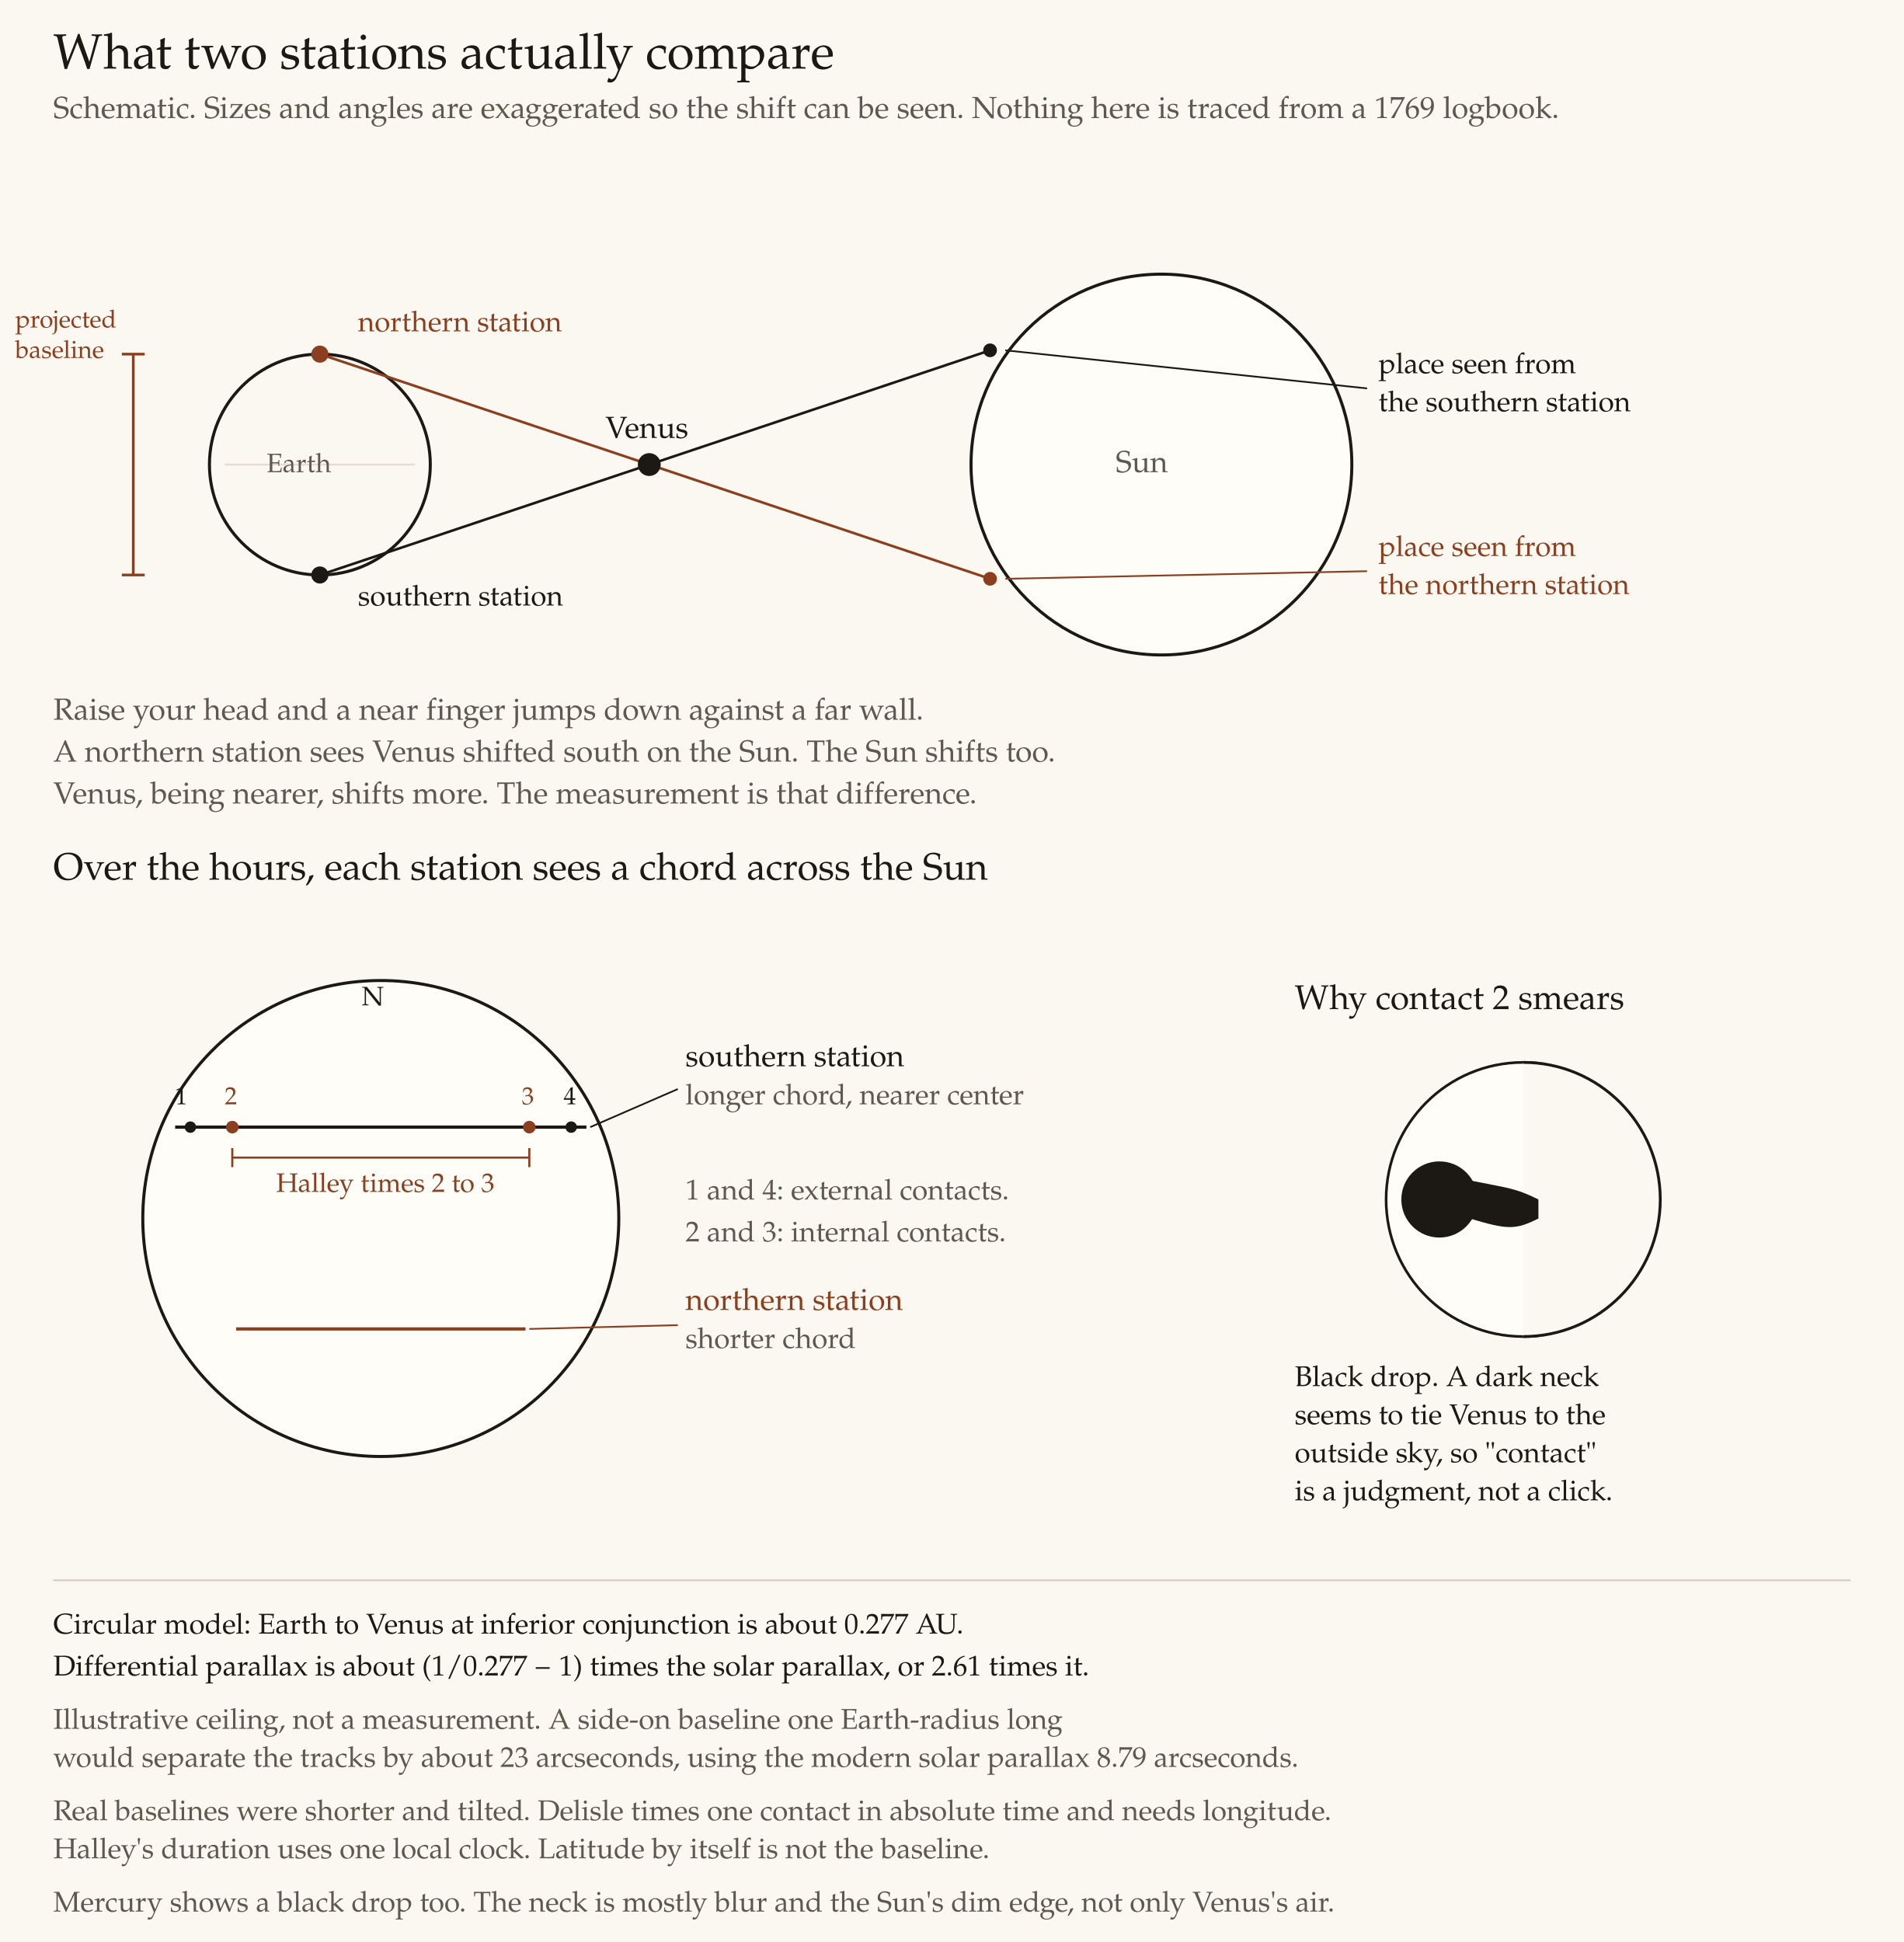
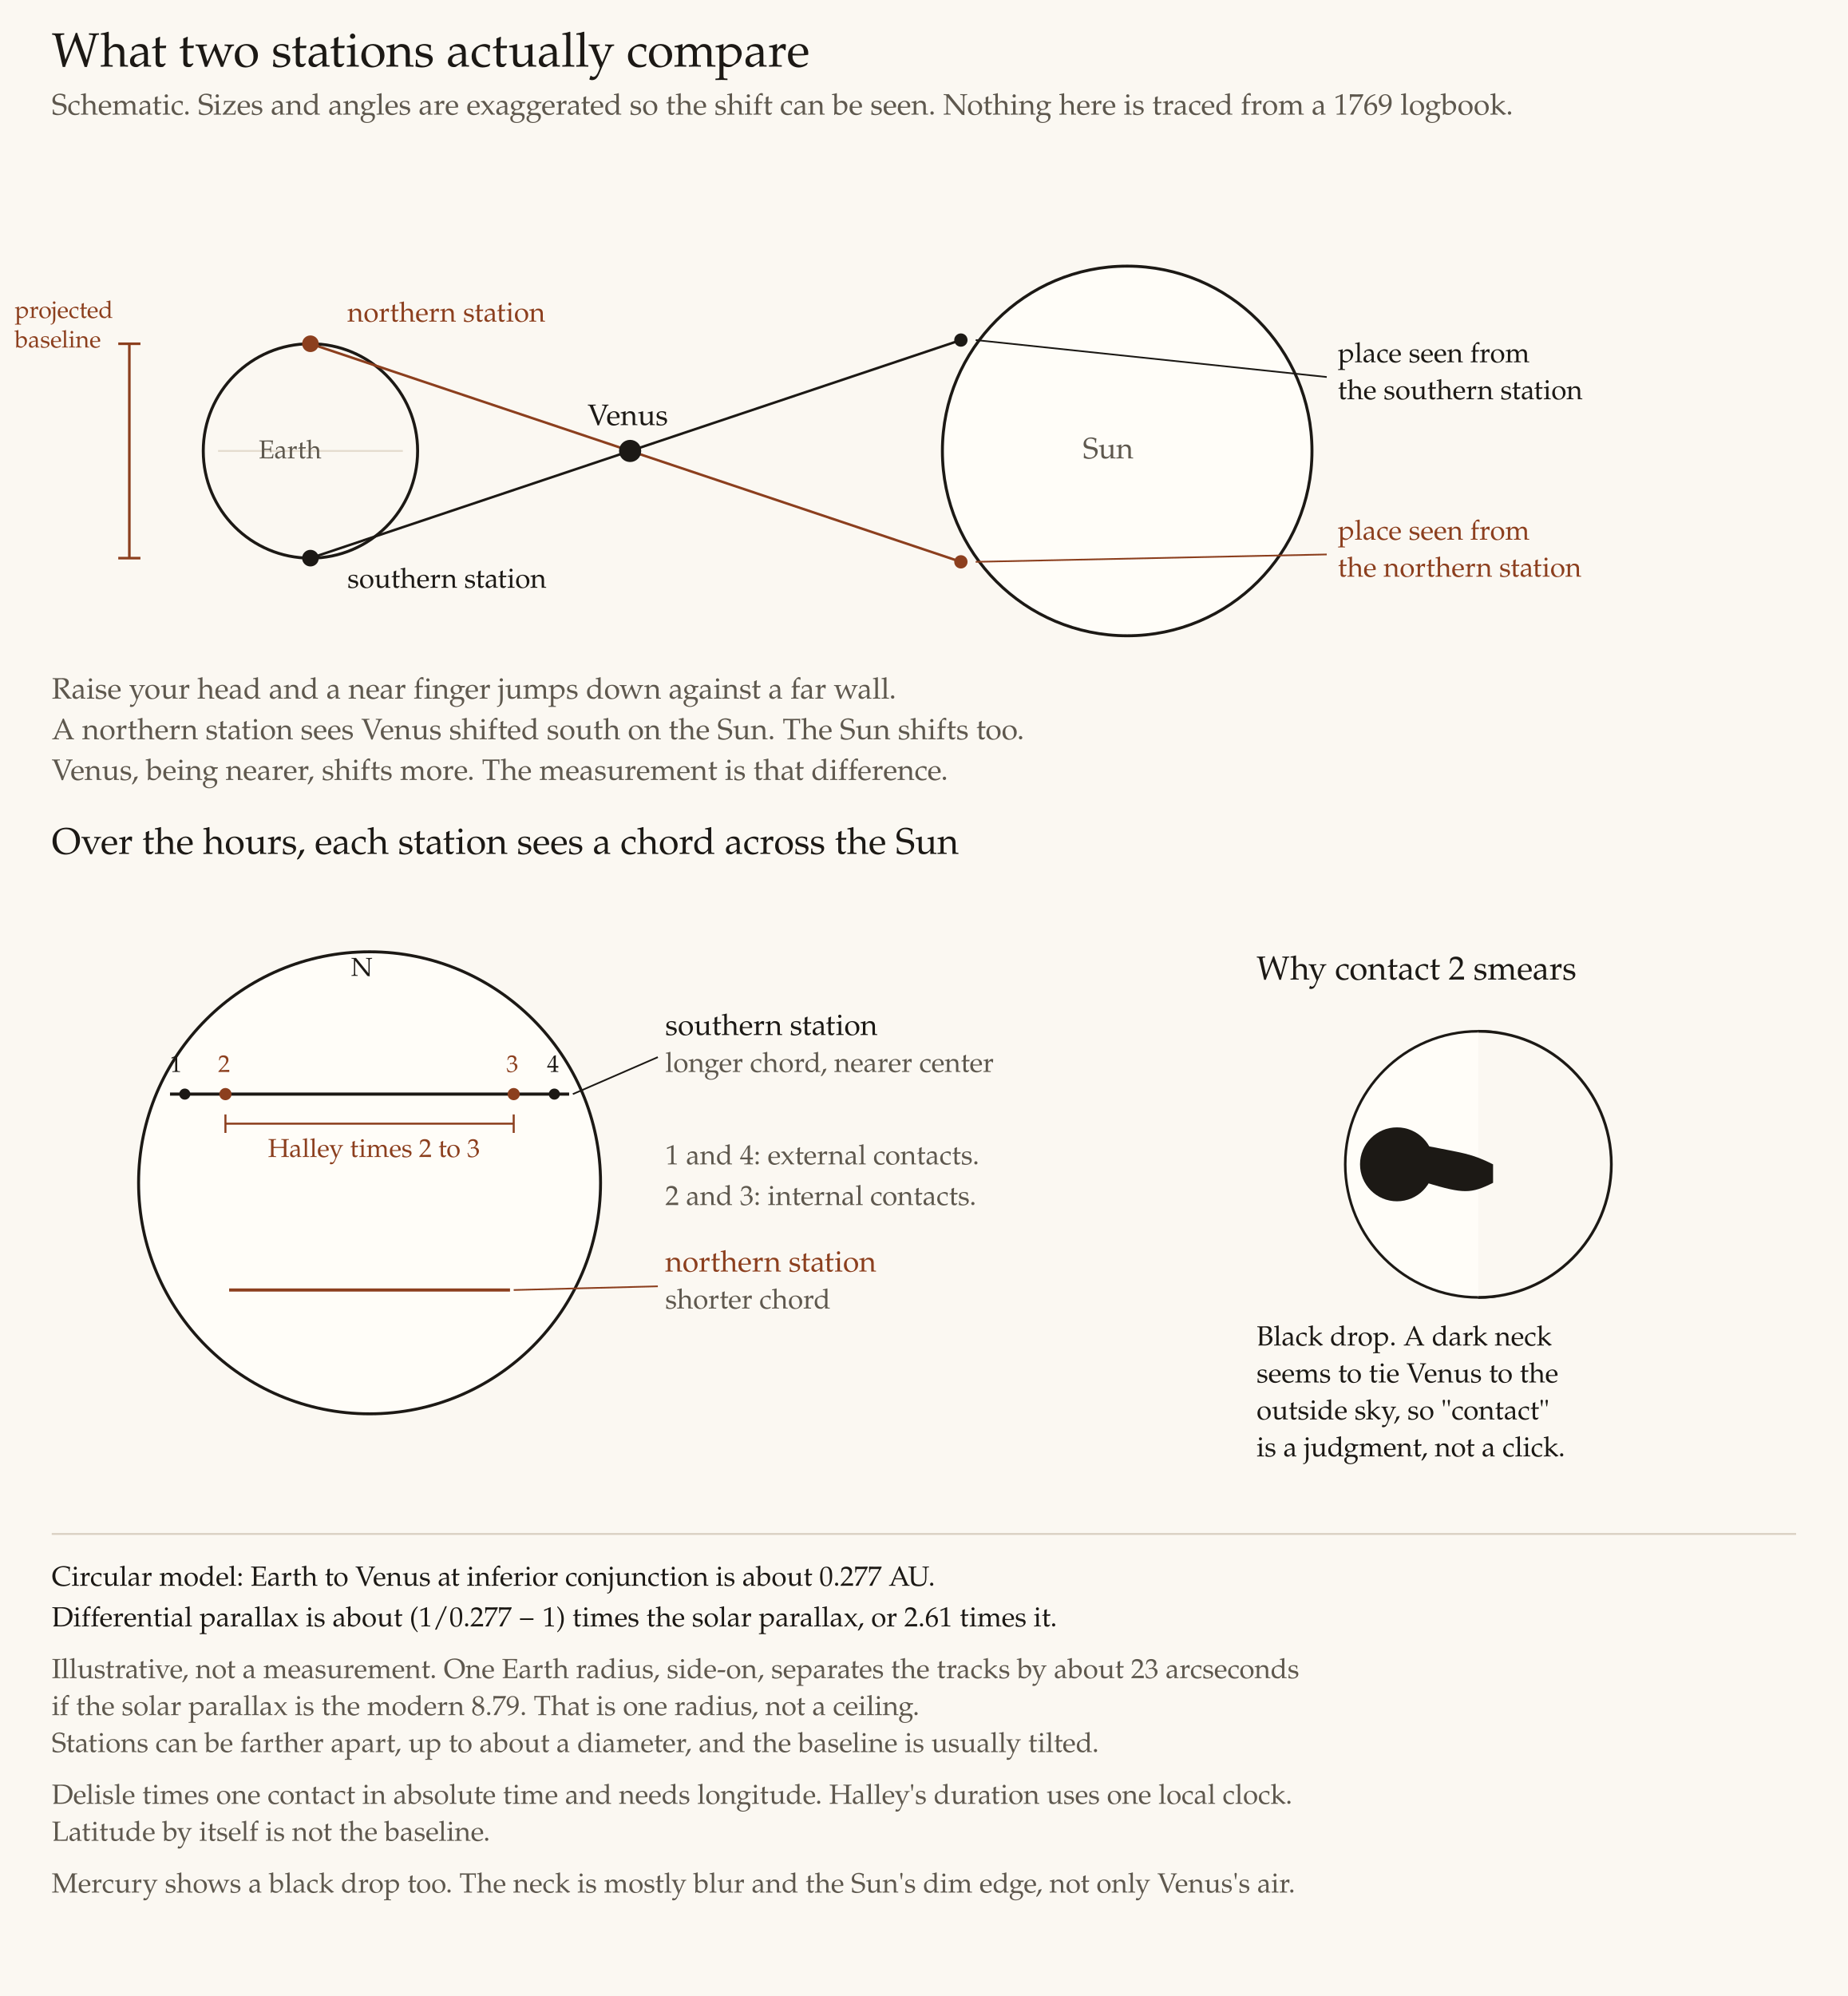
- <svg xmlns="http://www.w3.org/2000/svg" viewBox="0 0 1000 1020" role="img" aria-labelledby="title desc">
-   <rect width="1000" height="1020" fill="#fbf8f2" />
+ <svg xmlns="http://www.w3.org/2000/svg" viewBox="0 0 1000 1080" role="img" aria-labelledby="title desc">
+   <rect width="1000" height="1080" fill="#fbf8f2" />
  <style>
    text { font-family: "Palatino Linotype", Palatino, "Liberation Serif", Georgia, serif; fill: #1c1915; }
    .m { fill: #5e584e; }
    .a { fill: #8c3f1e; }
  </style>
  <text x="28" y="36" font-size="26">What two stations actually compare</text>
  <text x="28" y="62" class="m" font-size="16">Schematic. Sizes and angles are exaggerated so the shift can be seen. Nothing here is traced from a 1769 logbook.</text>
  <text x="8" y="172" class="a" font-size="13">projected</text>
  <text x="8" y="188" class="a" font-size="13">baseline</text>
  <line x1="70" y1="186" x2="70" y2="302" stroke="#8c3f1e" stroke-width="1.4" />
  <line x1="64" y1="186" x2="76" y2="186" stroke="#8c3f1e" stroke-width="1.4" />
  <line x1="64" y1="302" x2="76" y2="302" stroke="#8c3f1e" stroke-width="1.4" />
  <circle cx="168" cy="244" r="58" fill="none" stroke="#1c1915" stroke-width="1.6" />
  <line x1="118" y1="244" x2="218" y2="244" stroke="#e4dccf" stroke-width="1" />
  <circle cx="168" cy="186" r="4.5" fill="#8c3f1e" />
  <circle cx="168" cy="302" r="4.5" fill="#1c1915" />
  <text x="188" y="174" class="a" font-size="15">northern station</text>
  <text x="188" y="318" font-size="15">southern station</text>
  <text x="140" y="248" class="m" font-size="14">Earth</text>
  <line x1="168" y1="186" x2="520" y2="304" stroke="#8c3f1e" stroke-width="1.35" />
  <line x1="168" y1="302" x2="520" y2="184" stroke="#1c1915" stroke-width="1.35" />
  <circle cx="341" cy="244" r="6" fill="#1c1915" />
  <text x="318" y="230" font-size="16">Venus</text>
  <circle cx="610" cy="244" r="100" fill="#fffdf8" stroke="#1c1915" stroke-width="1.6" />
  <circle cx="520" cy="304" r="3.6" fill="#8c3f1e" />
  <circle cx="520" cy="184" r="3.6" fill="#1c1915" />
  <text x="724" y="196" font-size="15">place seen from</text>
  <text x="724" y="216" font-size="15">the southern station</text>
  <line x1="528" y1="184" x2="718" y2="204" stroke="#1c1915" stroke-width="0.9" />
  <text x="724" y="292" class="a" font-size="15">place seen from</text>
  <text x="724" y="312" class="a" font-size="15">the northern station</text>
  <line x1="528" y1="304" x2="718" y2="300" stroke="#8c3f1e" stroke-width="0.9" />
  <text x="586" y="248" class="m" font-size="16">Sun</text>
  <text x="28" y="378" class="m" font-size="16">Raise your head and a near finger jumps down against a far wall.</text>
  <text x="28" y="400" class="m" font-size="16">A northern station sees Venus shifted south on the Sun. The Sun shifts too.</text>
  <text x="28" y="422" class="m" font-size="16">Venus, being nearer, shifts more. The measurement is that difference.</text>
  <text x="28" y="462" font-size="20">Over the hours, each station sees a chord across the Sun</text>
  <circle cx="200" cy="640" r="125" fill="#fffdf8" stroke="#1c1915" stroke-width="1.6" />
  <text x="190" y="528" font-size="14">N</text>
  <line x1="92" y1="592" x2="308" y2="592" stroke="#1c1915" stroke-width="1.7" />
  <line x1="124" y1="698" x2="276" y2="698" stroke="#8c3f1e" stroke-width="1.7" />
  <circle cx="100" cy="592" r="3" fill="#1c1915" />
  <circle cx="122" cy="592" r="3.3" fill="#8c3f1e" />
  <circle cx="278" cy="592" r="3.3" fill="#8c3f1e" />
  <circle cx="300" cy="592" r="3" fill="#1c1915" />
  <text x="92" y="580" font-size="13">1</text>
  <text x="118" y="580" class="a" font-size="13">2</text>
  <text x="274" y="580" class="a" font-size="13">3</text>
  <text x="296" y="580" font-size="13">4</text>
  <line x1="122" y1="608" x2="278" y2="608" stroke="#8c3f1e" stroke-width="1.1" />
  <line x1="122" y1="603" x2="122" y2="613" stroke="#8c3f1e" stroke-width="1.1" />
  <line x1="278" y1="603" x2="278" y2="613" stroke="#8c3f1e" stroke-width="1.1" />
  <text x="145" y="626" class="a" font-size="14">Halley times 2 to 3</text>
  <text x="360" y="560" font-size="16">southern station</text>
  <text x="360" y="580" class="m" font-size="15">longer chord, nearer center</text>
  <line x1="310" y1="592" x2="356" y2="572" stroke="#1c1915" stroke-width="0.9" />
  <text x="360" y="688" class="a" font-size="16">northern station</text>
  <text x="360" y="708" class="m" font-size="15">shorter chord</text>
  <line x1="278" y1="698" x2="356" y2="696" stroke="#8c3f1e" stroke-width="0.9" />
  <text x="360" y="630" class="m" font-size="15">1 and 4: external contacts.</text>
  <text x="360" y="652" class="m" font-size="15">2 and 3: internal contacts.</text>
  <text x="680" y="530" font-size="18">Why contact 2 smears</text>
  <circle cx="800" cy="630" r="72" fill="#fffdf8" stroke="#1c1915" stroke-width="1.4" />
  <path d="M800 558 A72 72 0 0 1 800 702" fill="#fffdf8" stroke="none" />
  <rect x="800" y="558" width="80" height="144" fill="#fbf8f2" />
  <path d="M800 558 A72 72 0 0 1 800 702" fill="none" stroke="#1c1915" stroke-width="1.5" />
  <circle cx="756" cy="630" r="20" fill="#1c1915" />
  <path d="M772 620 C792 624 796 624 808 630 L808 640 C796 646 792 646 772 640 Z" fill="#1c1915" />
  <text x="680" y="728" font-size="15">Black drop. A dark neck</text>
  <text x="680" y="748" font-size="15">seems to tie Venus to the</text>
  <text x="680" y="768" font-size="15">outside sky, so "contact"</text>
  <text x="680" y="788" font-size="15">is a judgment, not a click.</text>
  <line x1="28" y1="830" x2="972" y2="830" stroke="#d9d0c2" stroke-width="1" />
  <text x="28" y="858" font-size="15">Circular model: Earth to Venus at inferior conjunction is about 0.277 AU.</text>
  <text x="28" y="880" font-size="15">Differential parallax is about (1/0.277 − 1) times the solar parallax, or 2.61 times it.</text>
-   <text x="28" y="908" class="m" font-size="15">Illustrative ceiling, not a measurement. A side-on baseline one Earth-radius long</text>
-   <text x="28" y="928" class="m" font-size="15">would separate the tracks by about 23 arcseconds, using the modern solar parallax 8.79 arcseconds.</text>
-   <text x="28" y="956" class="m" font-size="15">Real baselines were shorter and tilted. Delisle times one contact in absolute time and needs longitude.</text>
-   <text x="28" y="976" class="m" font-size="15">Halley's duration uses one local clock. Latitude by itself is not the baseline.</text>
-   <text x="28" y="1004" class="m" font-size="15">Mercury shows a black drop too. The neck is mostly blur and the Sun's dim edge, not only Venus's air.</text>
+   <text x="28" y="908" class="m" font-size="15">Illustrative, not a measurement. One Earth radius, side-on, separates the tracks by about 23 arcseconds</text>
+   <text x="28" y="928" class="m" font-size="15">if the solar parallax is the modern 8.79. That is one radius, not a ceiling.</text>
+   <text x="28" y="948" class="m" font-size="15">Stations can be farther apart, up to about a diameter, and the baseline is usually tilted.</text>
+   <text x="28" y="976" class="m" font-size="15">Delisle times one contact in absolute time and needs longitude. Halley's duration uses one local clock.</text>
+   <text x="28" y="996" class="m" font-size="15">Latitude by itself is not the baseline.</text>
+   <text x="28" y="1024" class="m" font-size="15">Mercury shows a black drop too. The neck is mostly blur and the Sun's dim edge, not only Venus's air.</text>
</svg>
